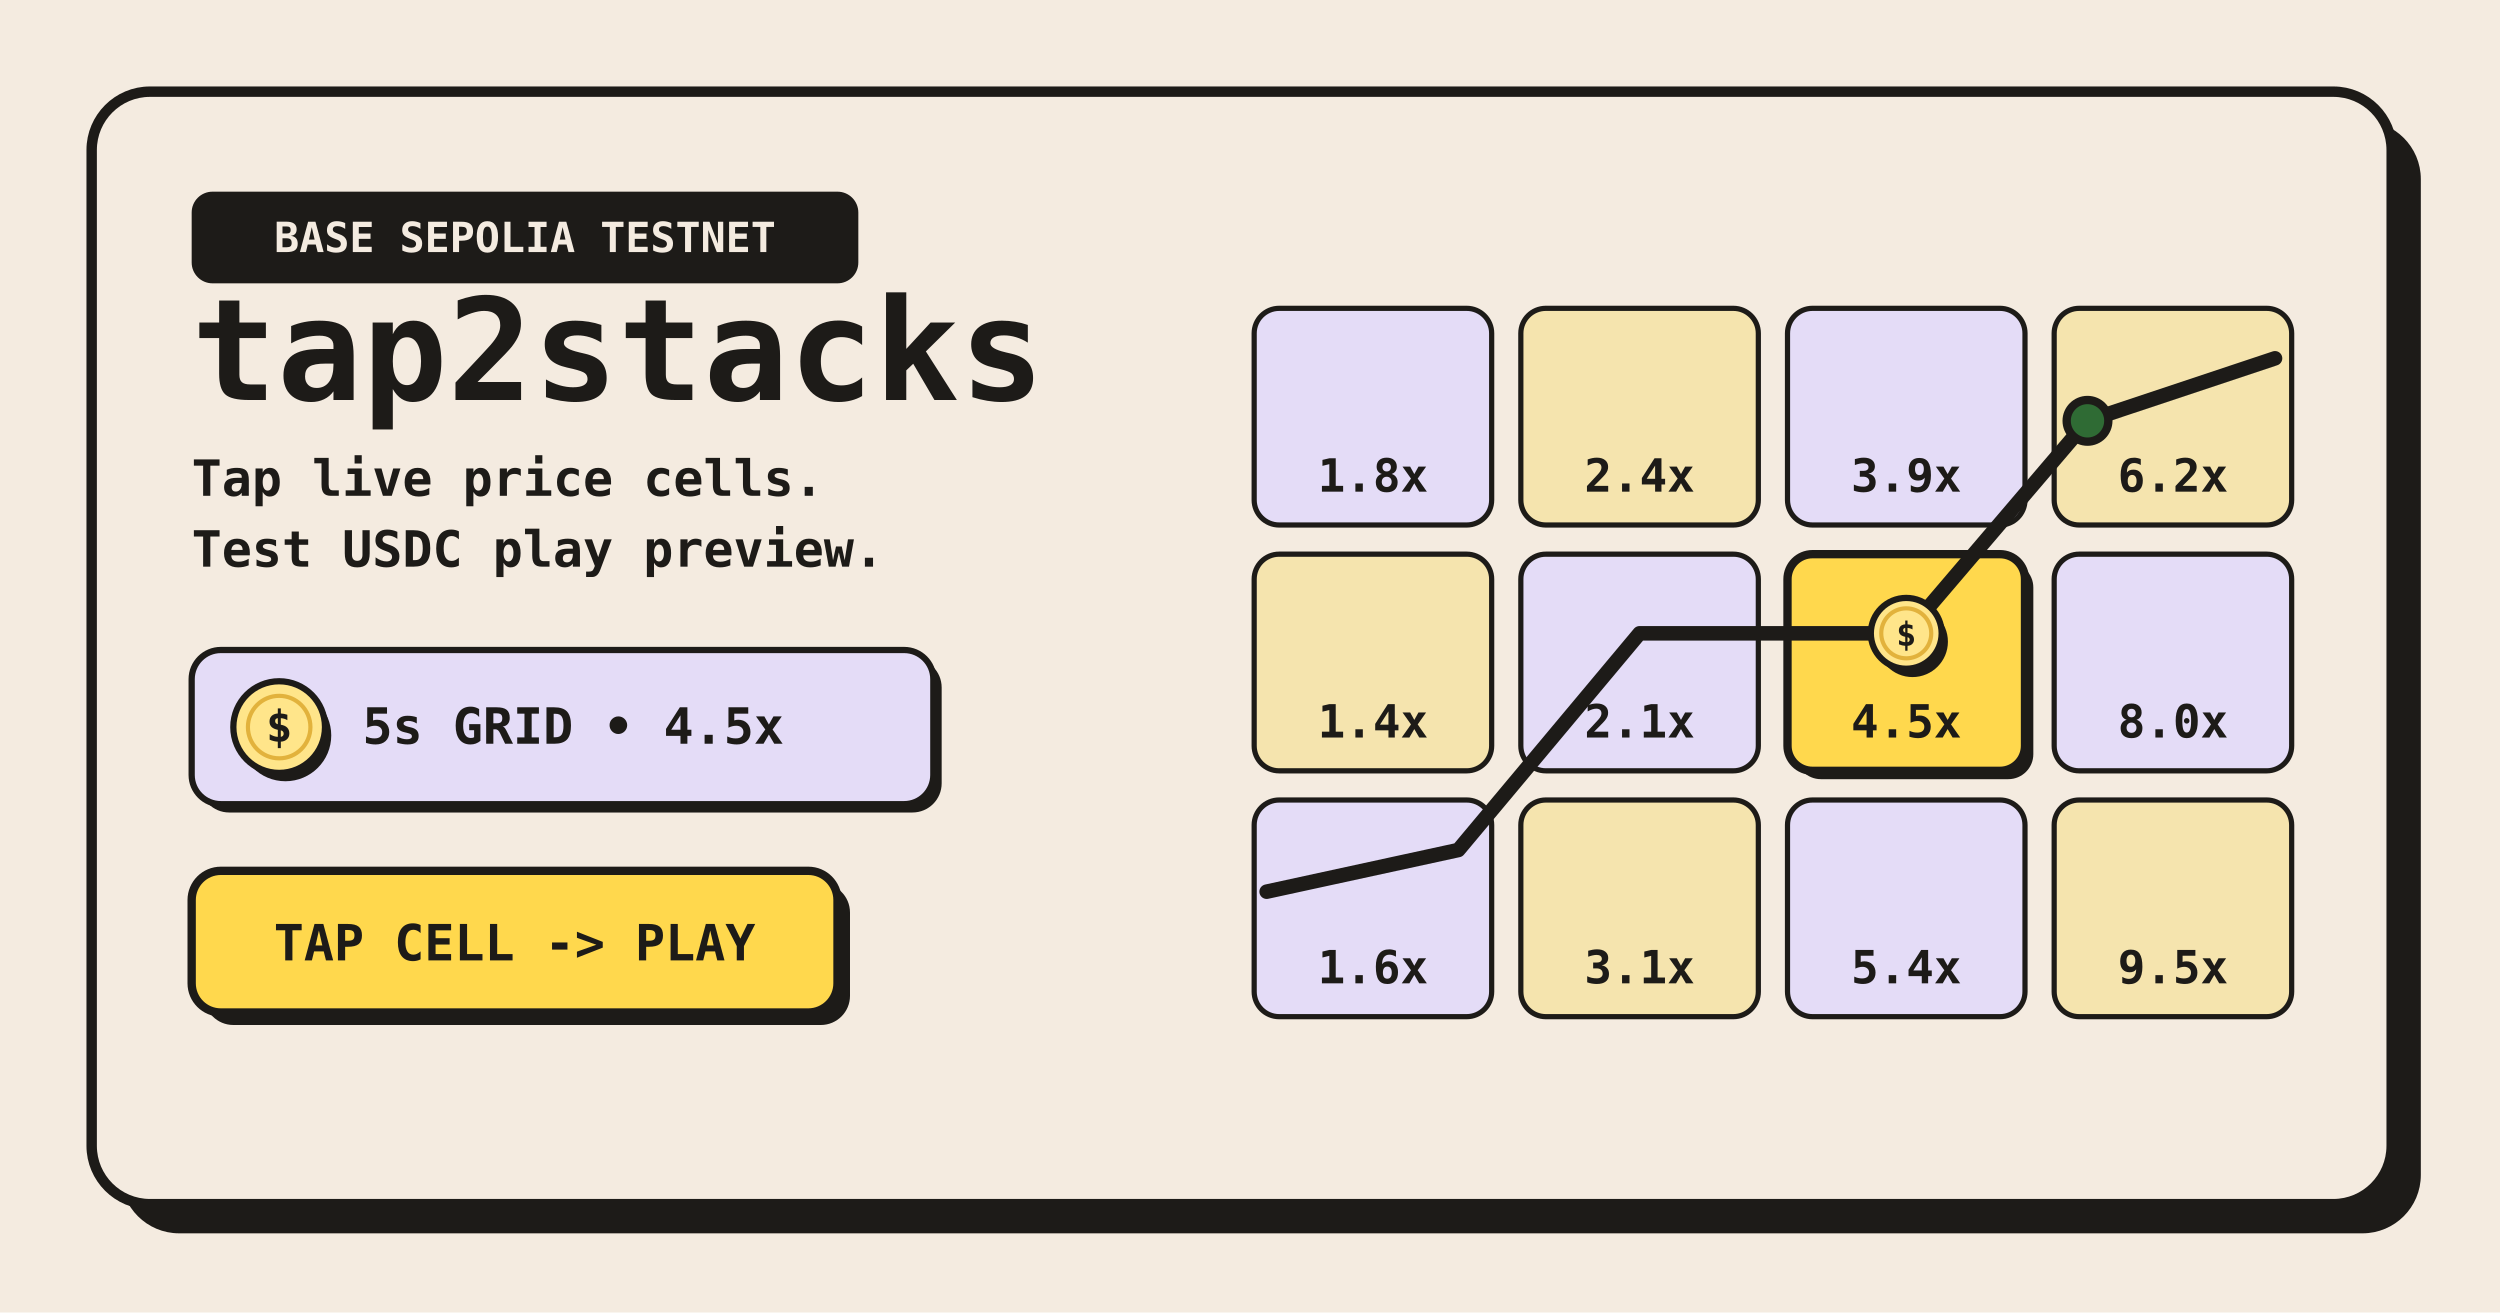
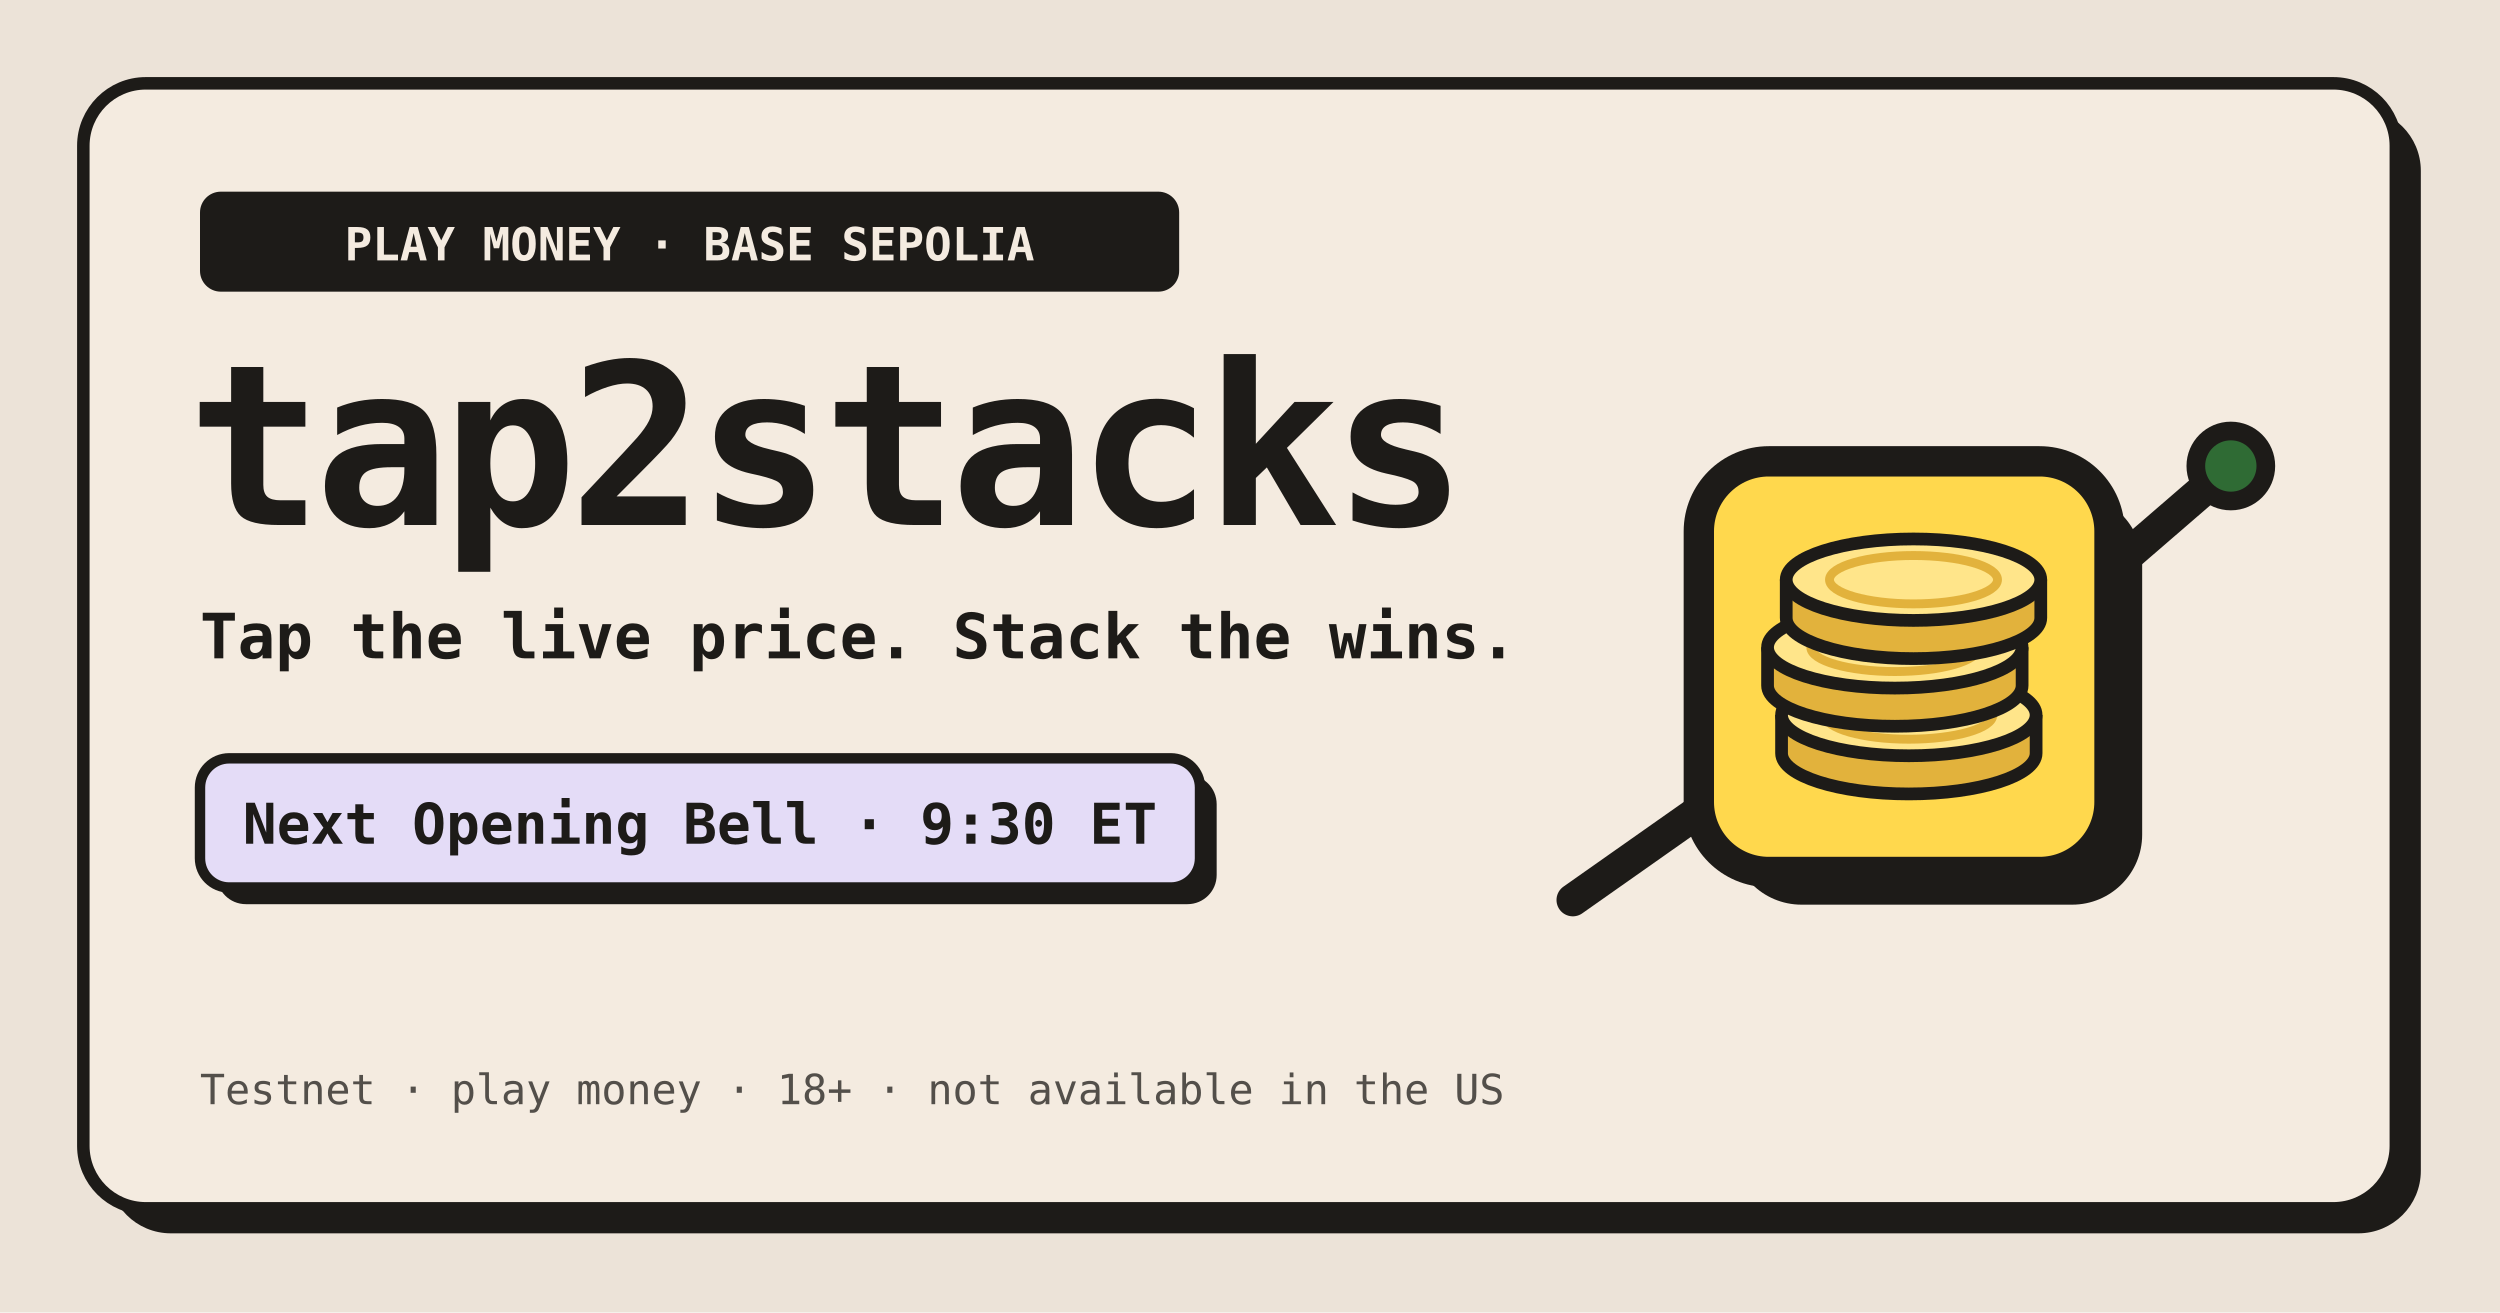
- <svg xmlns="http://www.w3.org/2000/svg" width="1200" height="630" viewBox="0 0 1200 630">
-   <rect width="1200" height="630" fill="#F4EBE0" />
-   <rect x="58" y="58" width="1104" height="534" rx="28" fill="#1D1B18" />
-   <rect x="44" y="44" width="1104" height="534" rx="28" fill="#F4EBE0" stroke="#1D1B18" stroke-width="5" />
-   <rect x="92" y="92" width="320" height="44" rx="10" fill="#1D1B18" />
-   <text x="252" y="121" text-anchor="middle" font-family="Menlo, Monaco, Consolas, monospace" font-size="20" font-weight="800" fill="#F4EBE0">BASE SEPOLIA TESTNET</text>
-   <text x="92" y="192" font-family="Menlo, Monaco, Consolas, monospace" font-size="68" font-weight="800" fill="#1D1B18">tap2stacks</text>
-   <text x="92" y="238" font-family="Menlo, Monaco, Consolas, monospace" font-size="24" font-weight="600" fill="#1D1B18">Tap live price cells.</text>
-   <text x="92" y="272" font-family="Menlo, Monaco, Consolas, monospace" font-size="24" font-weight="600" fill="#1D1B18">Test USDC play preview.</text>
-   <g transform="translate(92, 312)">
-     <rect x="4" y="4" width="356" height="74" rx="14" fill="#1D1B18" />
-     <rect x="0" y="0" width="356" height="74" rx="14" fill="#E4DCF7" stroke="#1D1B18" stroke-width="3" />
-     <g>
-       <circle cx="45" cy="41" r="22" fill="#1D1B18" />
-       <circle cx="42" cy="37" r="22" fill="#FFE58A" stroke="#1D1B18" stroke-width="3" />
-       <circle cx="42" cy="37" r="15" fill="none" stroke="#E2B23C" stroke-width="2" />
-       <text x="42" y="44" text-anchor="middle" font-family="Menlo, Monaco, Consolas, monospace" font-size="21" font-weight="800" fill="#1D1B18">$</text>
-     </g>
-     <text x="82" y="45" font-family="Menlo, Monaco, Consolas, monospace" font-size="24" font-weight="800" fill="#1D1B18">5s GRID • 4.5x</text>
+ <svg xmlns="http://www.w3.org/2000/svg" viewBox="0 0 1200 630" width="1200" height="630">
+   <defs>
+     <symbol id="coin" viewBox="0 0 220 110">
+       <path d="M10 38 v30 a100 32 0 0 0 200 0 v-30" fill="#E2B23C" stroke="#1D1B18" stroke-width="10" stroke-linejoin="round" />
+       <ellipse cx="110" cy="38" rx="100" ry="32" fill="#FFE58A" stroke="#1D1B18" stroke-width="10" />
+       <ellipse cx="110" cy="38" rx="66" ry="19" fill="none" stroke="#E2B23C" stroke-width="7" />
+     </symbol>
+   </defs>
+   <rect width="1200" height="630" fill="#ECE3D8" />
+   <rect x="52" y="52" width="1110" height="540" rx="30" fill="#1D1B18" />
+   <rect x="40" y="40" width="1110" height="540" rx="30" fill="#F4EBE0" stroke="#1D1B18" stroke-width="6" />
+   <rect x="96" y="92" width="470" height="48" rx="10" fill="#1D1B18" />
+   <text x="331" y="125" text-anchor="middle" font-family="JetBrains Mono, monospace" font-weight="700" font-size="22" fill="#F4EBE0">PLAY MONEY · BASE SEPOLIA</text>
+   <text x="90" y="252" font-family="JetBrains Mono, monospace" font-weight="800" font-size="108" letter-spacing="-4" fill="#1D1B18">tap2stacks</text>
+   <text x="96" y="316" font-family="JetBrains Mono, monospace" font-weight="600" font-size="30" fill="#1D1B18">Tap the live price. Stack the wins.</text>
+   <rect x="104" y="372" width="480" height="62" rx="14" fill="#1D1B18" />
+   <rect x="96" y="364" width="480" height="62" rx="14" fill="#E4DCF7" stroke="#1D1B18" stroke-width="5" />
+   <text x="336" y="405" text-anchor="middle" font-family="JetBrains Mono, monospace" font-weight="700" font-size="27" fill="#1D1B18">Next Opening Bell · 9:30 ET</text>
+   <text x="96" y="530" font-family="JetBrains Mono, monospace" font-weight="500" font-size="20" fill="#1D1B18" opacity="0.75">Testnet · play money · 18+ · not available in the US</text>
+   <g transform="translate(690,96) scale(1.12)">
+     <polyline points="58,300 112,262 150,274 200,206 250,170 296,152 340,114" fill="none" stroke="#1D1B18" stroke-width="14" stroke-linecap="round" stroke-linejoin="round" />
+     <rect x="126" y="126" width="176" height="176" rx="30" fill="#1D1B18" />
+     <rect x="112" y="112" width="176" height="176" rx="30" fill="#FFD84D" stroke="#1D1B18" stroke-width="13" />
+     <use href="#coin" x="142" y="200" width="120" height="60" />
+     <use href="#coin" x="136" y="171" width="120" height="60" />
+     <use href="#coin" x="144" y="142" width="120" height="60" />
+     <circle cx="340" cy="114" r="15" fill="#2F6B34" stroke="#1D1B18" stroke-width="8" />
  </g>
-   <rect x="98" y="424" width="310" height="68" rx="14" fill="#1D1B18" />
-   <rect x="92" y="418" width="310" height="68" rx="14" fill="#FFD84D" stroke="#1D1B18" stroke-width="4" />
-   <text x="247" y="461" text-anchor="middle" font-family="Menlo, Monaco, Consolas, monospace" font-size="24" font-weight="800" fill="#1D1B18">TAP CELL -&gt; PLAY</text>
-   <g>
-     <rect x="602" y="148" width="114" height="104" rx="12" fill="#E4DCF7" stroke="#1D1B18" stroke-width="2.5" />
-     <text x="659" y="236" text-anchor="middle" font-family="Menlo, Monaco, Consolas, monospace" font-size="22" font-weight="800" fill="#1D1B18">1.8x</text>
-   </g>
-   <g>
-     <rect x="730" y="148" width="114" height="104" rx="12" fill="#F5E4AE" stroke="#1D1B18" stroke-width="2.5" />
-     <text x="787" y="236" text-anchor="middle" font-family="Menlo, Monaco, Consolas, monospace" font-size="22" font-weight="800" fill="#1D1B18">2.4x</text>
-   </g>
-   <g>
-     <rect x="858" y="148" width="114" height="104" rx="12" fill="#E4DCF7" stroke="#1D1B18" stroke-width="2.5" />
-     <text x="915" y="236" text-anchor="middle" font-family="Menlo, Monaco, Consolas, monospace" font-size="22" font-weight="800" fill="#1D1B18">3.9x</text>
-   </g>
-   <g>
-     <rect x="986" y="148" width="114" height="104" rx="12" fill="#F5E4AE" stroke="#1D1B18" stroke-width="2.5" />
-     <text x="1043" y="236" text-anchor="middle" font-family="Menlo, Monaco, Consolas, monospace" font-size="22" font-weight="800" fill="#1D1B18">6.2x</text>
-   </g>
-   <g>
-     <rect x="602" y="266" width="114" height="104" rx="12" fill="#F5E4AE" stroke="#1D1B18" stroke-width="2.5" />
-     <text x="659" y="354" text-anchor="middle" font-family="Menlo, Monaco, Consolas, monospace" font-size="22" font-weight="800" fill="#1D1B18">1.4x</text>
-   </g>
-   <g>
-     <rect x="730" y="266" width="114" height="104" rx="12" fill="#E4DCF7" stroke="#1D1B18" stroke-width="2.5" />
-     <text x="787" y="354" text-anchor="middle" font-family="Menlo, Monaco, Consolas, monospace" font-size="22" font-weight="800" fill="#1D1B18">2.1x</text>
-   </g>
-   <g>
-     <rect x="862" y="270" width="114" height="104" rx="12" fill="#1D1B18" />
-     <rect x="858" y="266" width="114" height="104" rx="12" fill="#FFD84D" stroke="#1D1B18" stroke-width="4" />
-     <text x="915" y="354" text-anchor="middle" font-family="Menlo, Monaco, Consolas, monospace" font-size="22" font-weight="800" fill="#1D1B18">4.5x</text>
-   </g>
-   <g>
-     <rect x="986" y="266" width="114" height="104" rx="12" fill="#E4DCF7" stroke="#1D1B18" stroke-width="2.5" />
-     <text x="1043" y="354" text-anchor="middle" font-family="Menlo, Monaco, Consolas, monospace" font-size="22" font-weight="800" fill="#1D1B18">8.0x</text>
-   </g>
-   <g>
-     <rect x="602" y="384" width="114" height="104" rx="12" fill="#E4DCF7" stroke="#1D1B18" stroke-width="2.5" />
-     <text x="659" y="472" text-anchor="middle" font-family="Menlo, Monaco, Consolas, monospace" font-size="22" font-weight="800" fill="#1D1B18">1.6x</text>
-   </g>
-   <g>
-     <rect x="730" y="384" width="114" height="104" rx="12" fill="#F5E4AE" stroke="#1D1B18" stroke-width="2.5" />
-     <text x="787" y="472" text-anchor="middle" font-family="Menlo, Monaco, Consolas, monospace" font-size="22" font-weight="800" fill="#1D1B18">3.1x</text>
-   </g>
-   <g>
-     <rect x="858" y="384" width="114" height="104" rx="12" fill="#E4DCF7" stroke="#1D1B18" stroke-width="2.5" />
-     <text x="915" y="472" text-anchor="middle" font-family="Menlo, Monaco, Consolas, monospace" font-size="22" font-weight="800" fill="#1D1B18">5.4x</text>
-   </g>
-   <g>
-     <rect x="986" y="384" width="114" height="104" rx="12" fill="#F5E4AE" stroke="#1D1B18" stroke-width="2.5" />
-     <text x="1043" y="472" text-anchor="middle" font-family="Menlo, Monaco, Consolas, monospace" font-size="22" font-weight="800" fill="#1D1B18">9.5x</text>
-   </g>
-   <polyline points="608,428 700,408 787,304 915,304 1002,202 1092,172" fill="none" stroke="#1D1B18" stroke-width="7" stroke-linecap="round" stroke-linejoin="round" />
-   <g>
-     <circle cx="918" cy="308" r="17" fill="#1D1B18" />
-     <circle cx="915" cy="304" r="17" fill="#FFE58A" stroke="#1D1B18" stroke-width="3" />
-     <circle cx="915" cy="304" r="12" fill="none" stroke="#E2B23C" stroke-width="2" />
-     <text x="915" y="310" text-anchor="middle" font-family="Menlo, Monaco, Consolas, monospace" font-size="16" font-weight="800" fill="#1D1B18">$</text>
-   </g>
-   <circle cx="1002" cy="202" r="10" fill="#2F6B34" stroke="#1D1B18" stroke-width="4" />
</svg>
